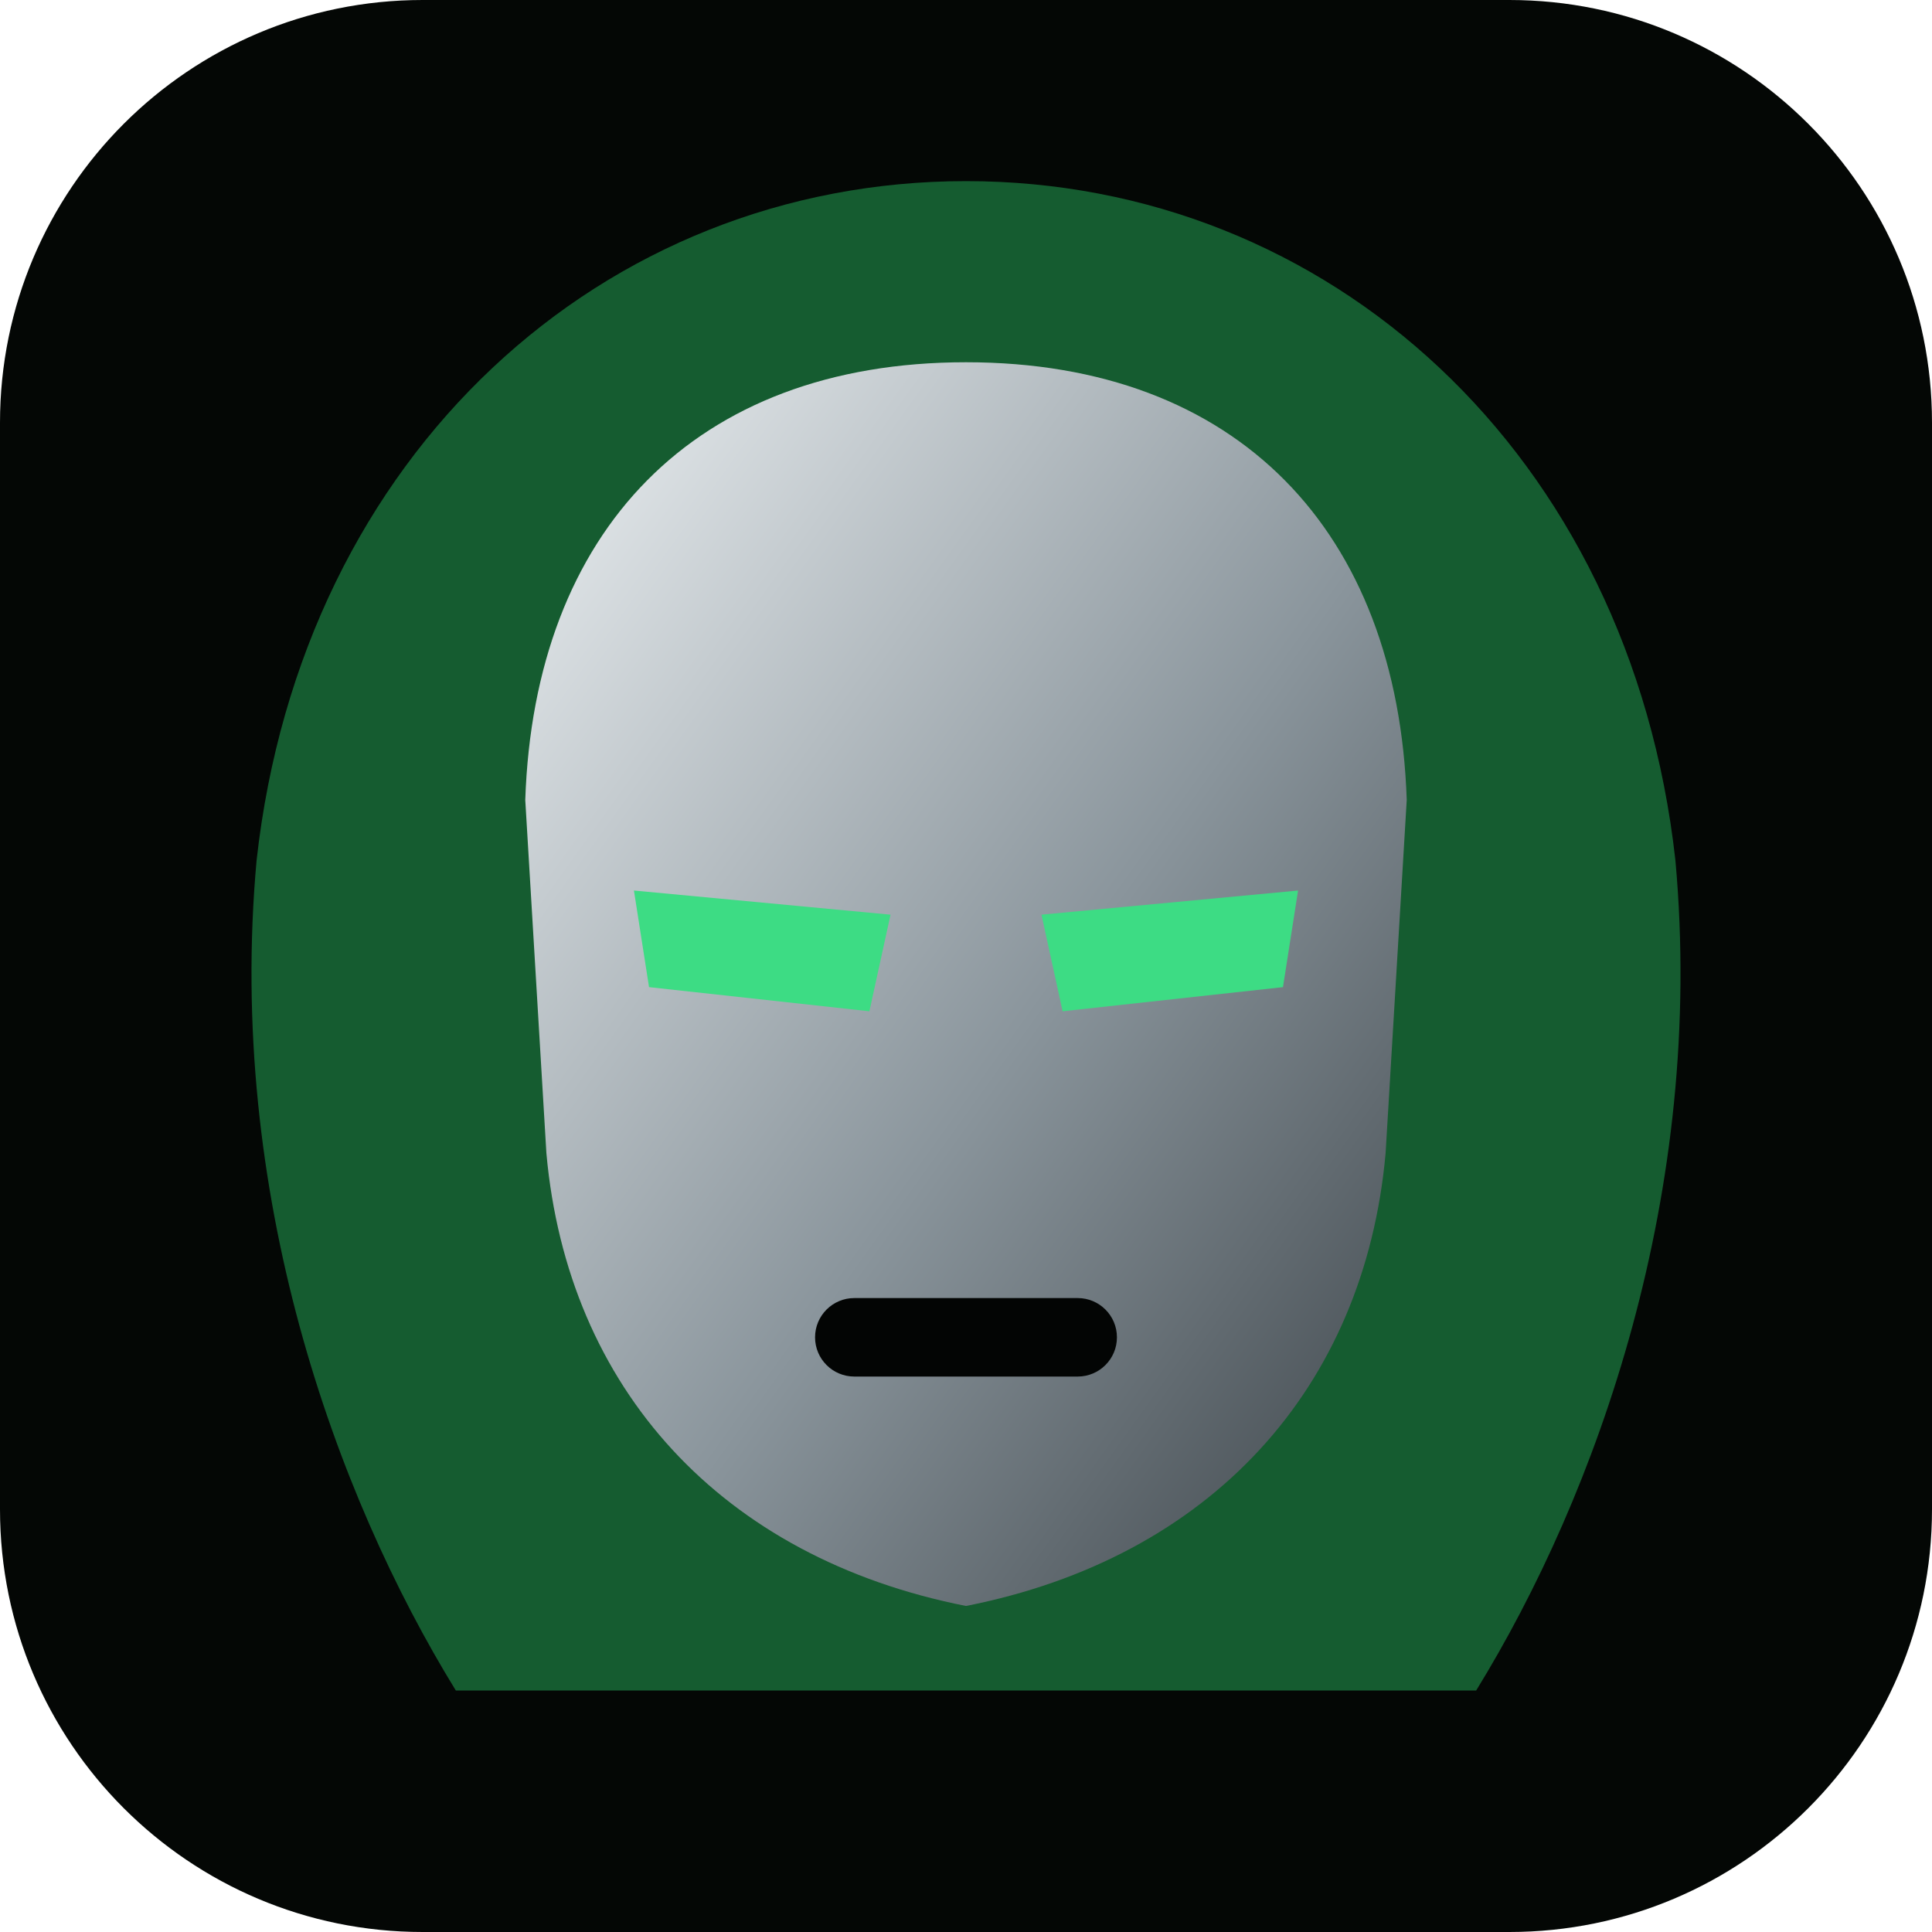
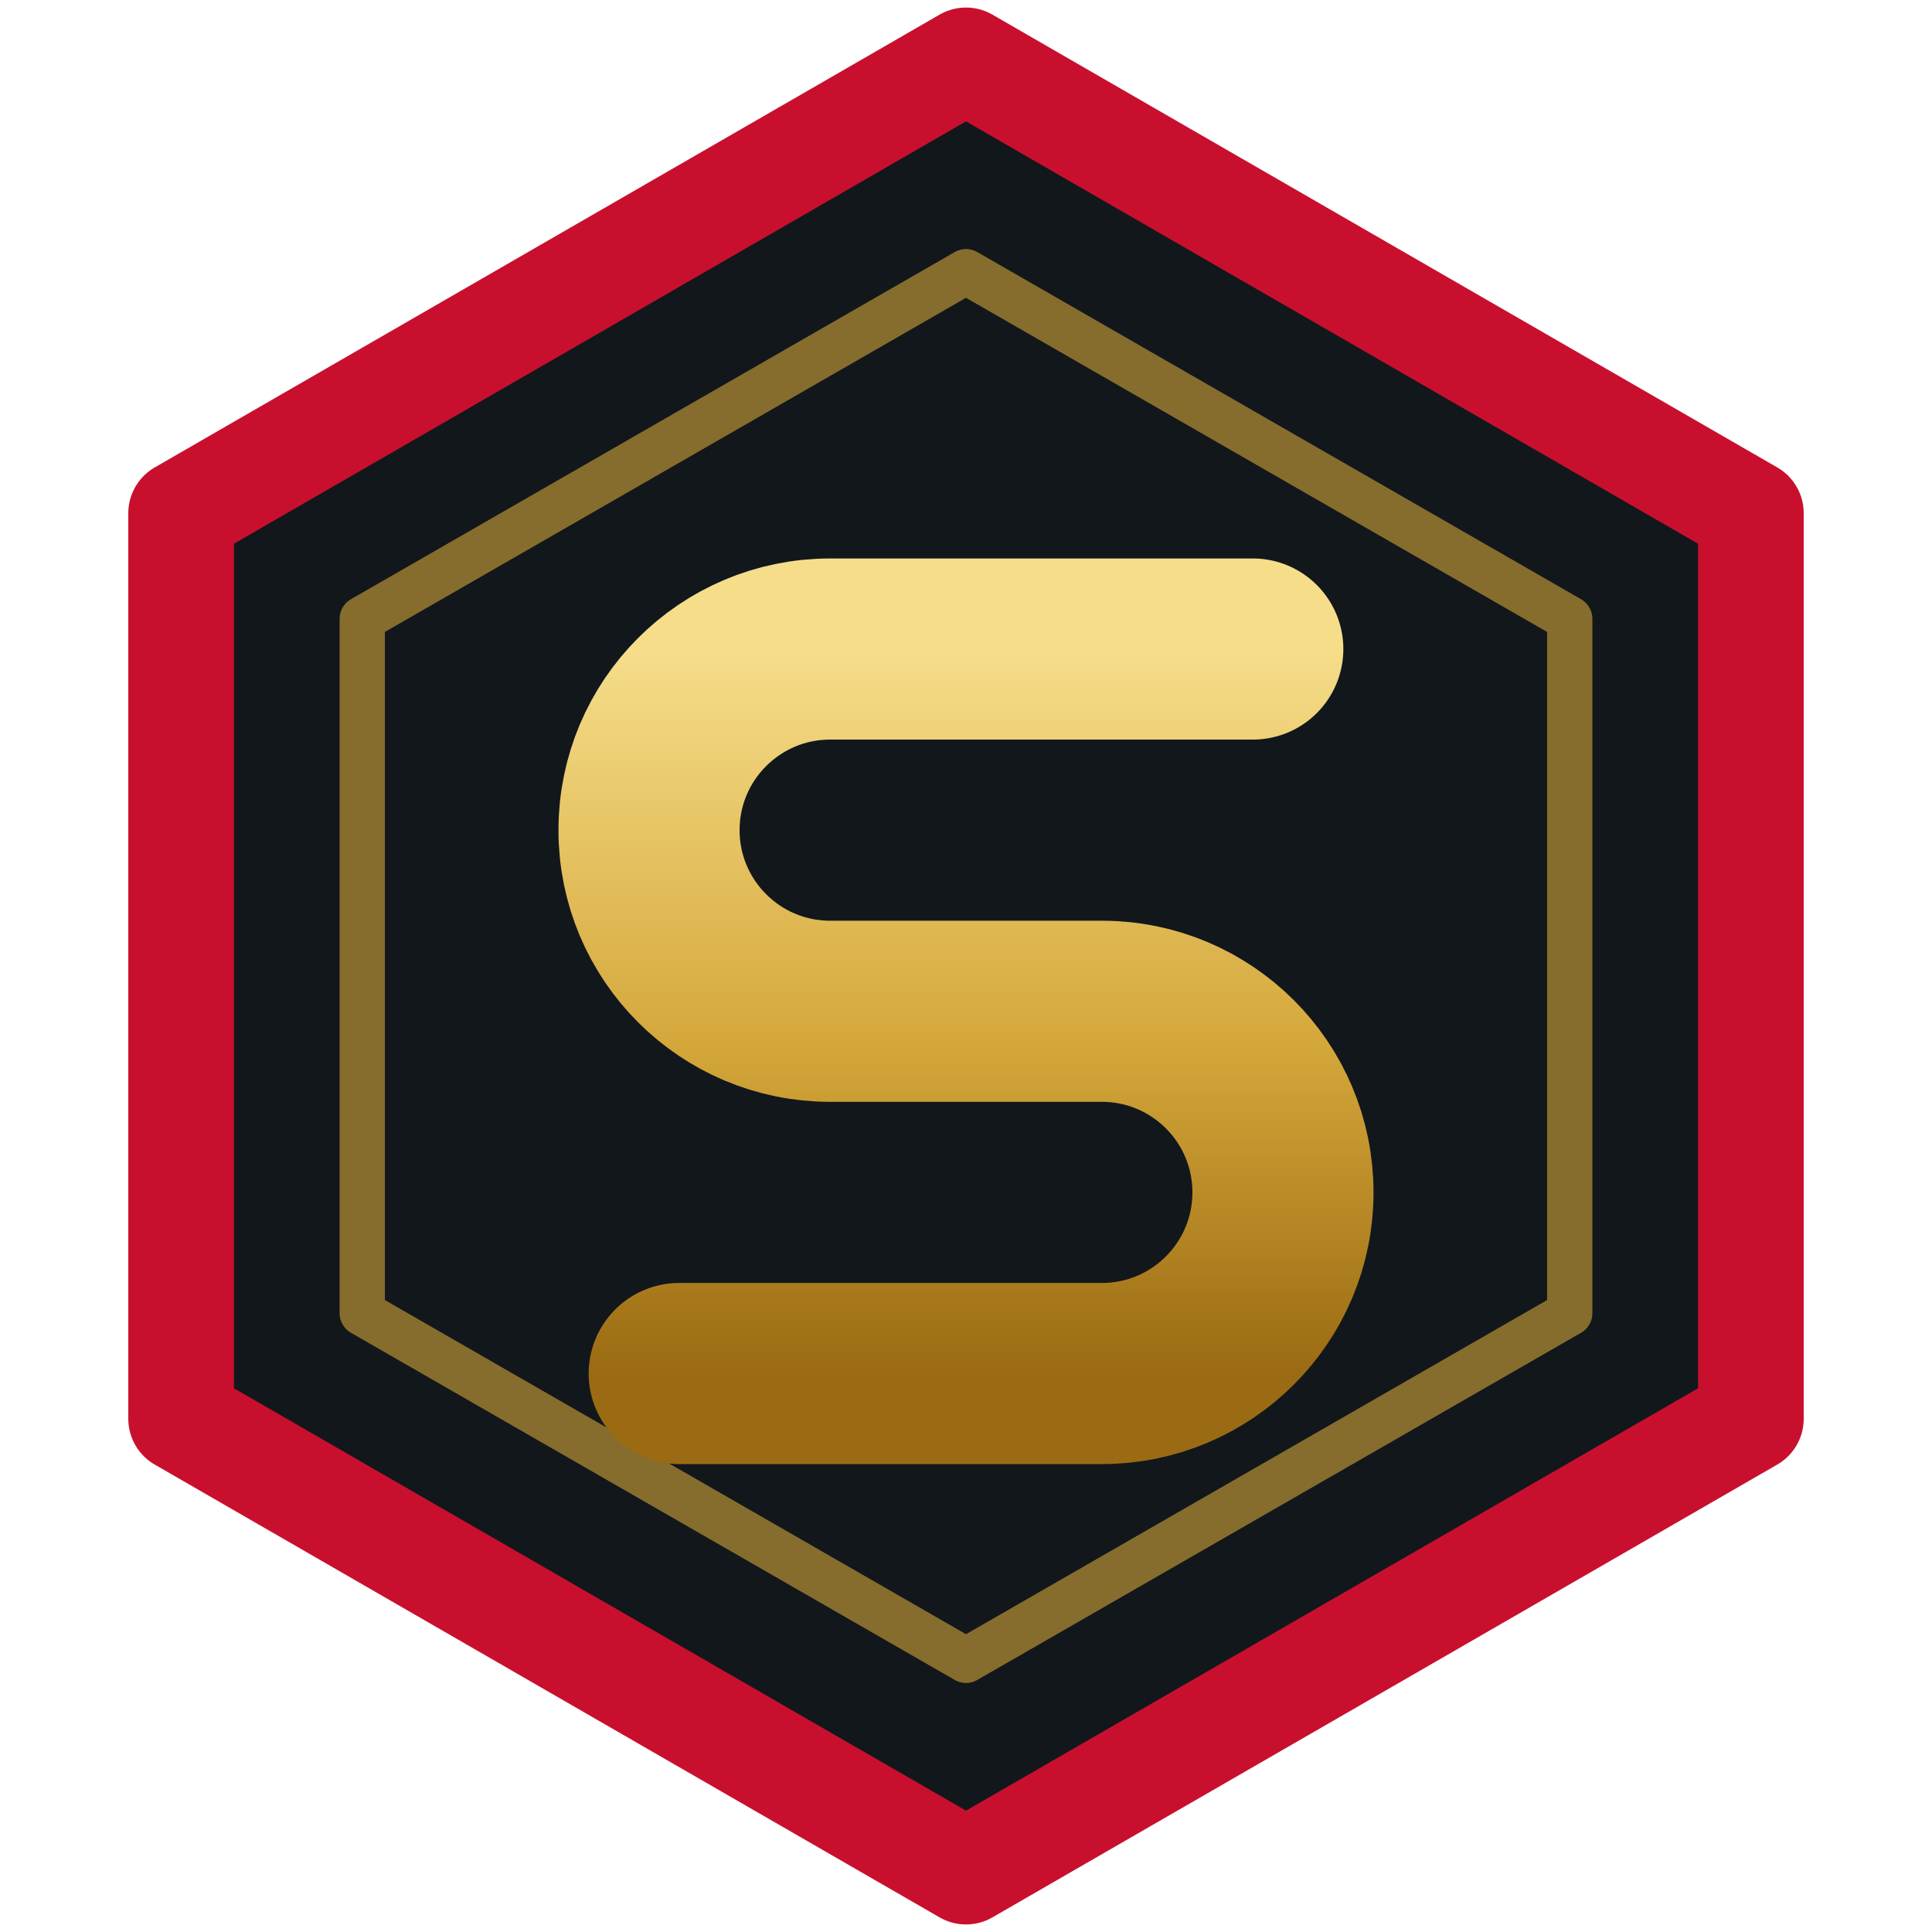
<svg xmlns="http://www.w3.org/2000/svg" viewBox="0 0 64 64">
  <defs>
-     <linearGradient id="m" x1="0" y1="0" x2="1" y2="1">
-       <stop offset="0" stop-color="#eef2f4" />
-       <stop offset=".55" stop-color="#8a959c" />
-       <stop offset="1" stop-color="#3a4146" />
+     <linearGradient id="g" x1="0" y1="0" x2="0" y2="1">
+       <stop offset="0" stop-color="#f6dd8a" />
+       <stop offset=".55" stop-color="#d4a73a" />
+       <stop offset="1" stop-color="#9a6b12" />
    </linearGradient>
  </defs>
-   <rect width="64" height="64" rx="14" fill="#040705" />
-   <path d="M32 6c12 0 22 9 23.5 22.5 1 11-2.6 21-6.6 27.5H15.1C11.1 49.5 7.5 39.5 8.5 28.5 10 15 20 6 32 6z" fill="#155c30" />
-   <path d="M32 12c9 0 14.3 5.6 14.6 14.5l-.7 11.7c-.7 7.8-5.8 13.4-13.9 15-8.1-1.6-13.2-7.2-13.9-15l-.7-11.7C17.7 17.6 23 12 32 12z" fill="url(#m)" />
-   <path d="M21 29.5l8.5.8-.7 3.2-7.3-.8z" fill="#3ddc84" />
-   <path d="M43 29.5l-8.5.8.7 3.2 7.3-.8z" fill="#3ddc84" />
-   <rect x="27" y="43" width="10" height="2.6" rx="1.3" fill="#030504" />
+   <polygon points="32,2 58,17 58,47 32,62 6,47 6,17" fill="#12171c" stroke="#c8102e" stroke-width="3.5" stroke-linejoin="round" />
+   <polygon points="32,9 52,20.5 52,43.5 32,55 12,43.5 12,20.5" fill="none" stroke="#d4a73a" stroke-opacity=".6" stroke-width="1.5" stroke-linejoin="round" />
+   <path d="M41.5 21.5H27.5a6 6 0 0 0 0 12h9a6 6 0 0 1 0 12H22.5" fill="none" stroke="url(#g)" stroke-width="6" stroke-linecap="round" stroke-linejoin="round" />
</svg>
